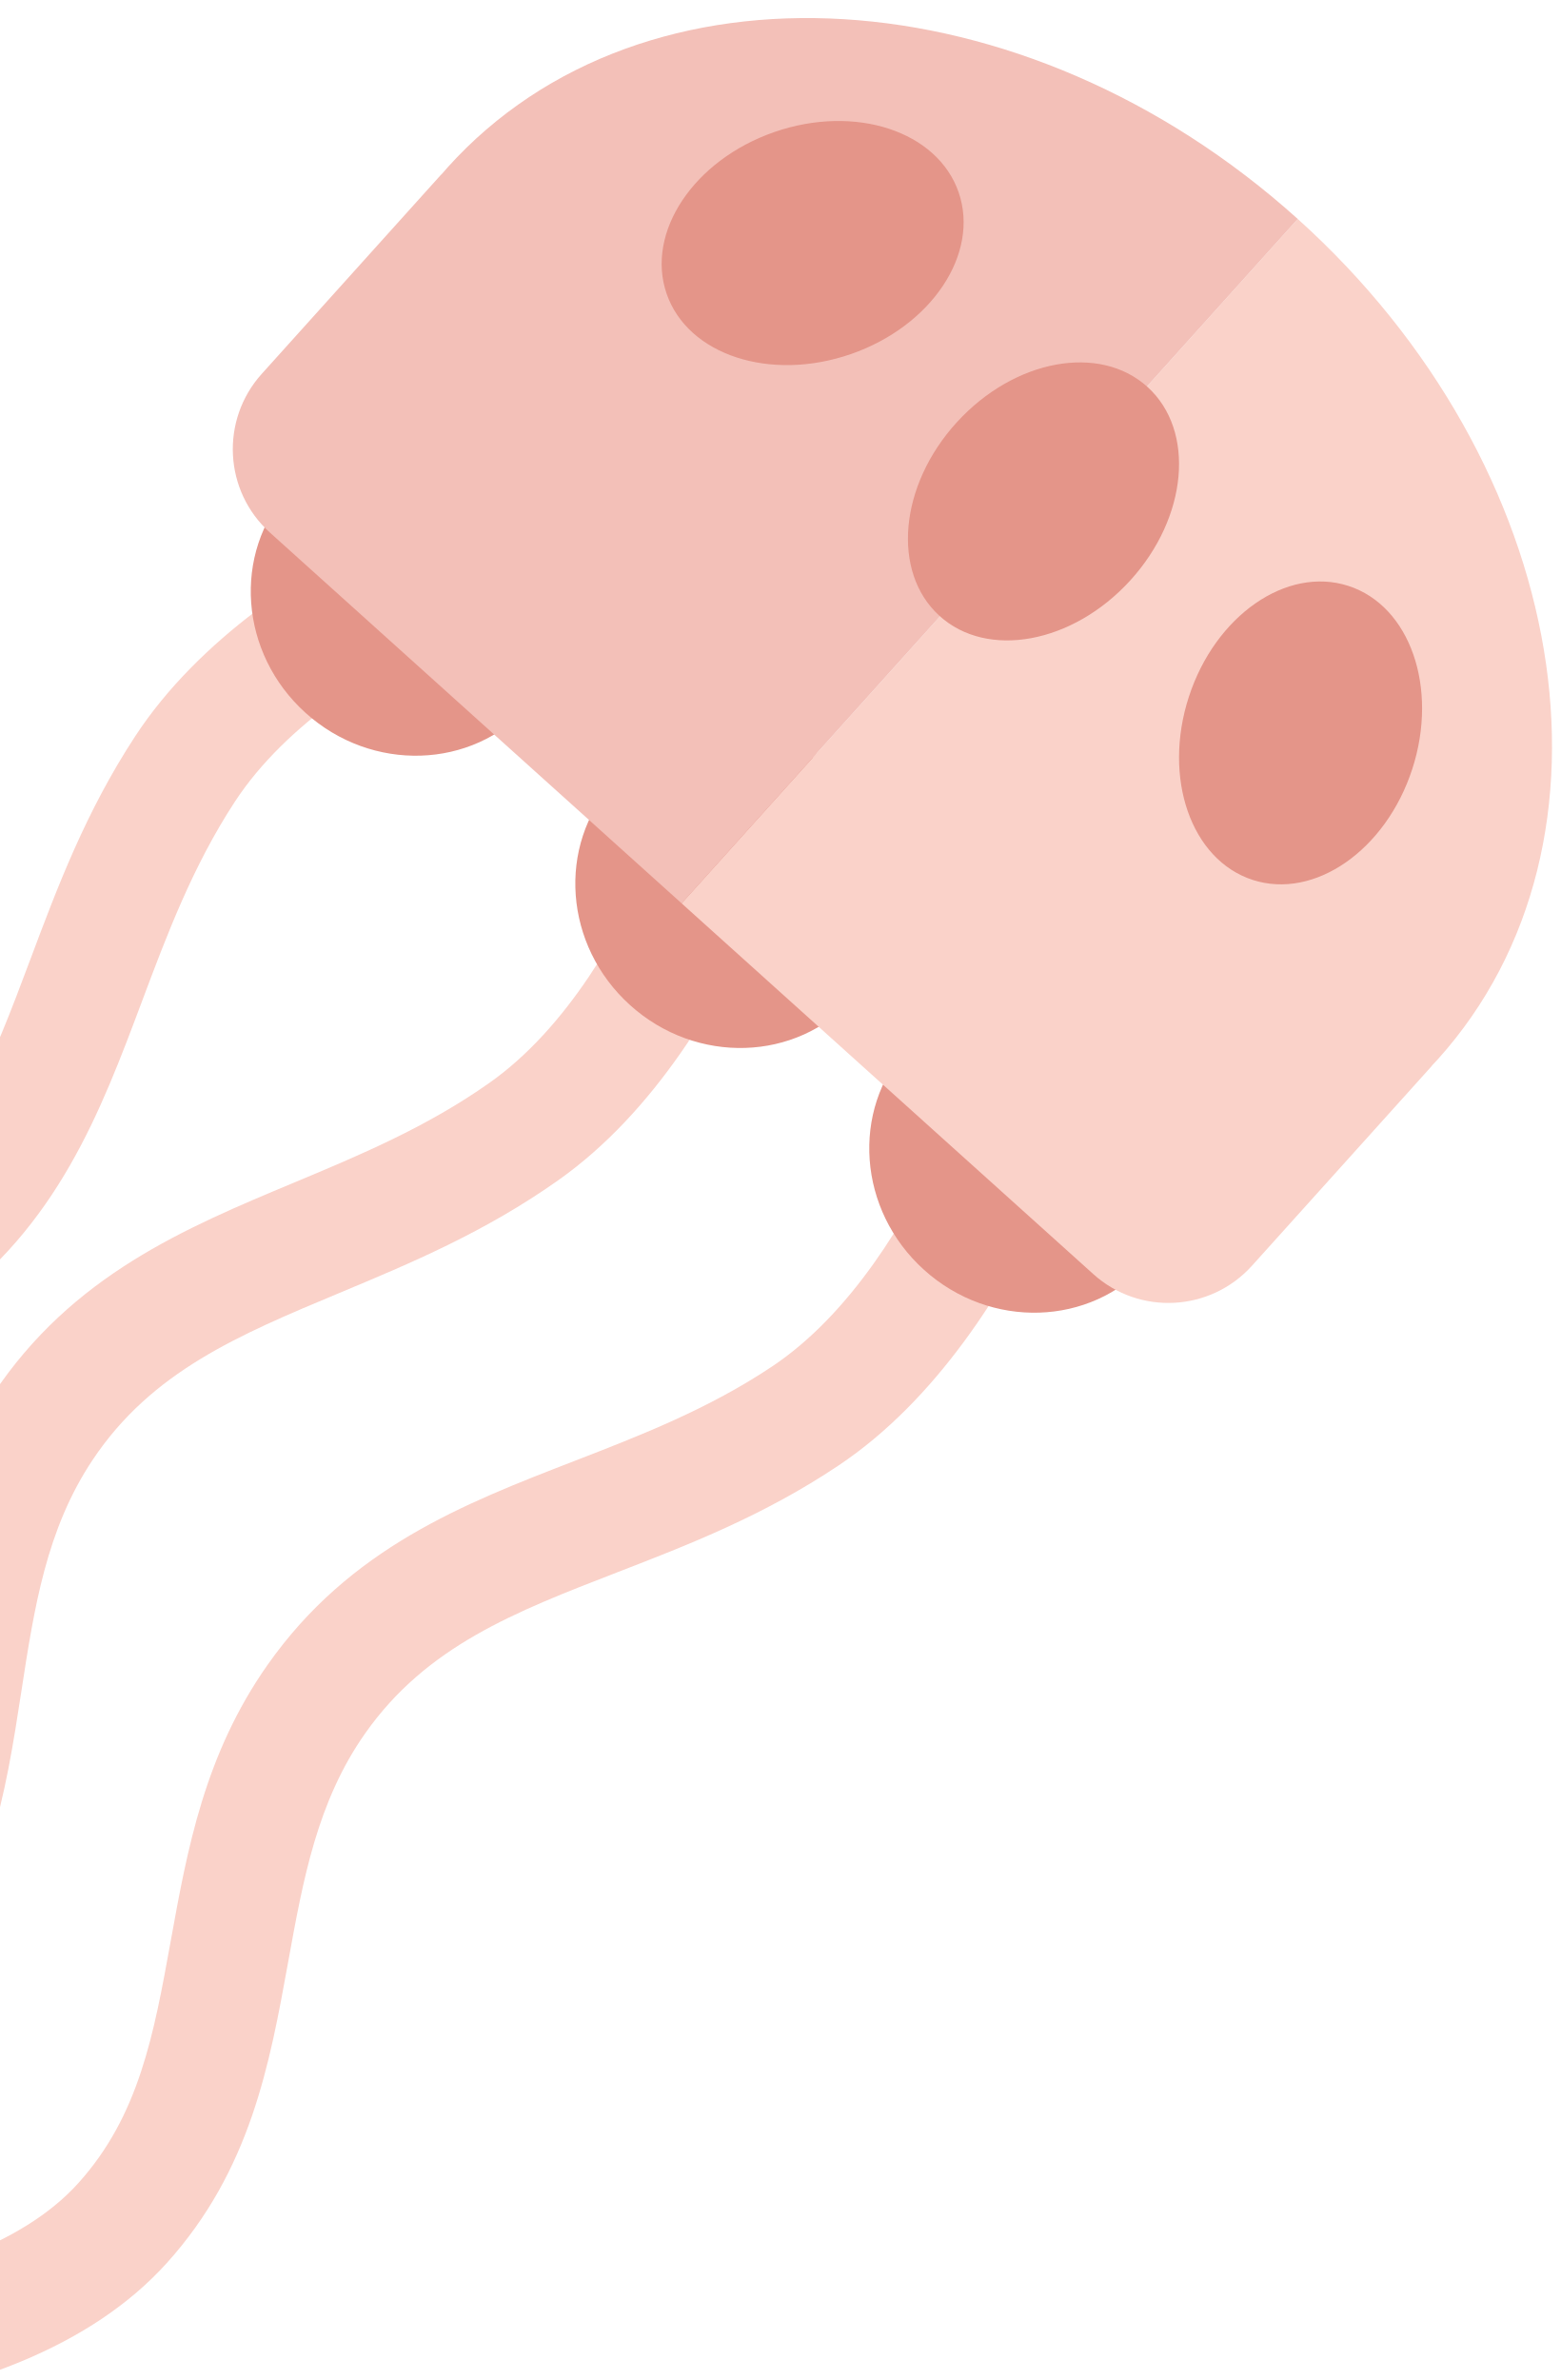
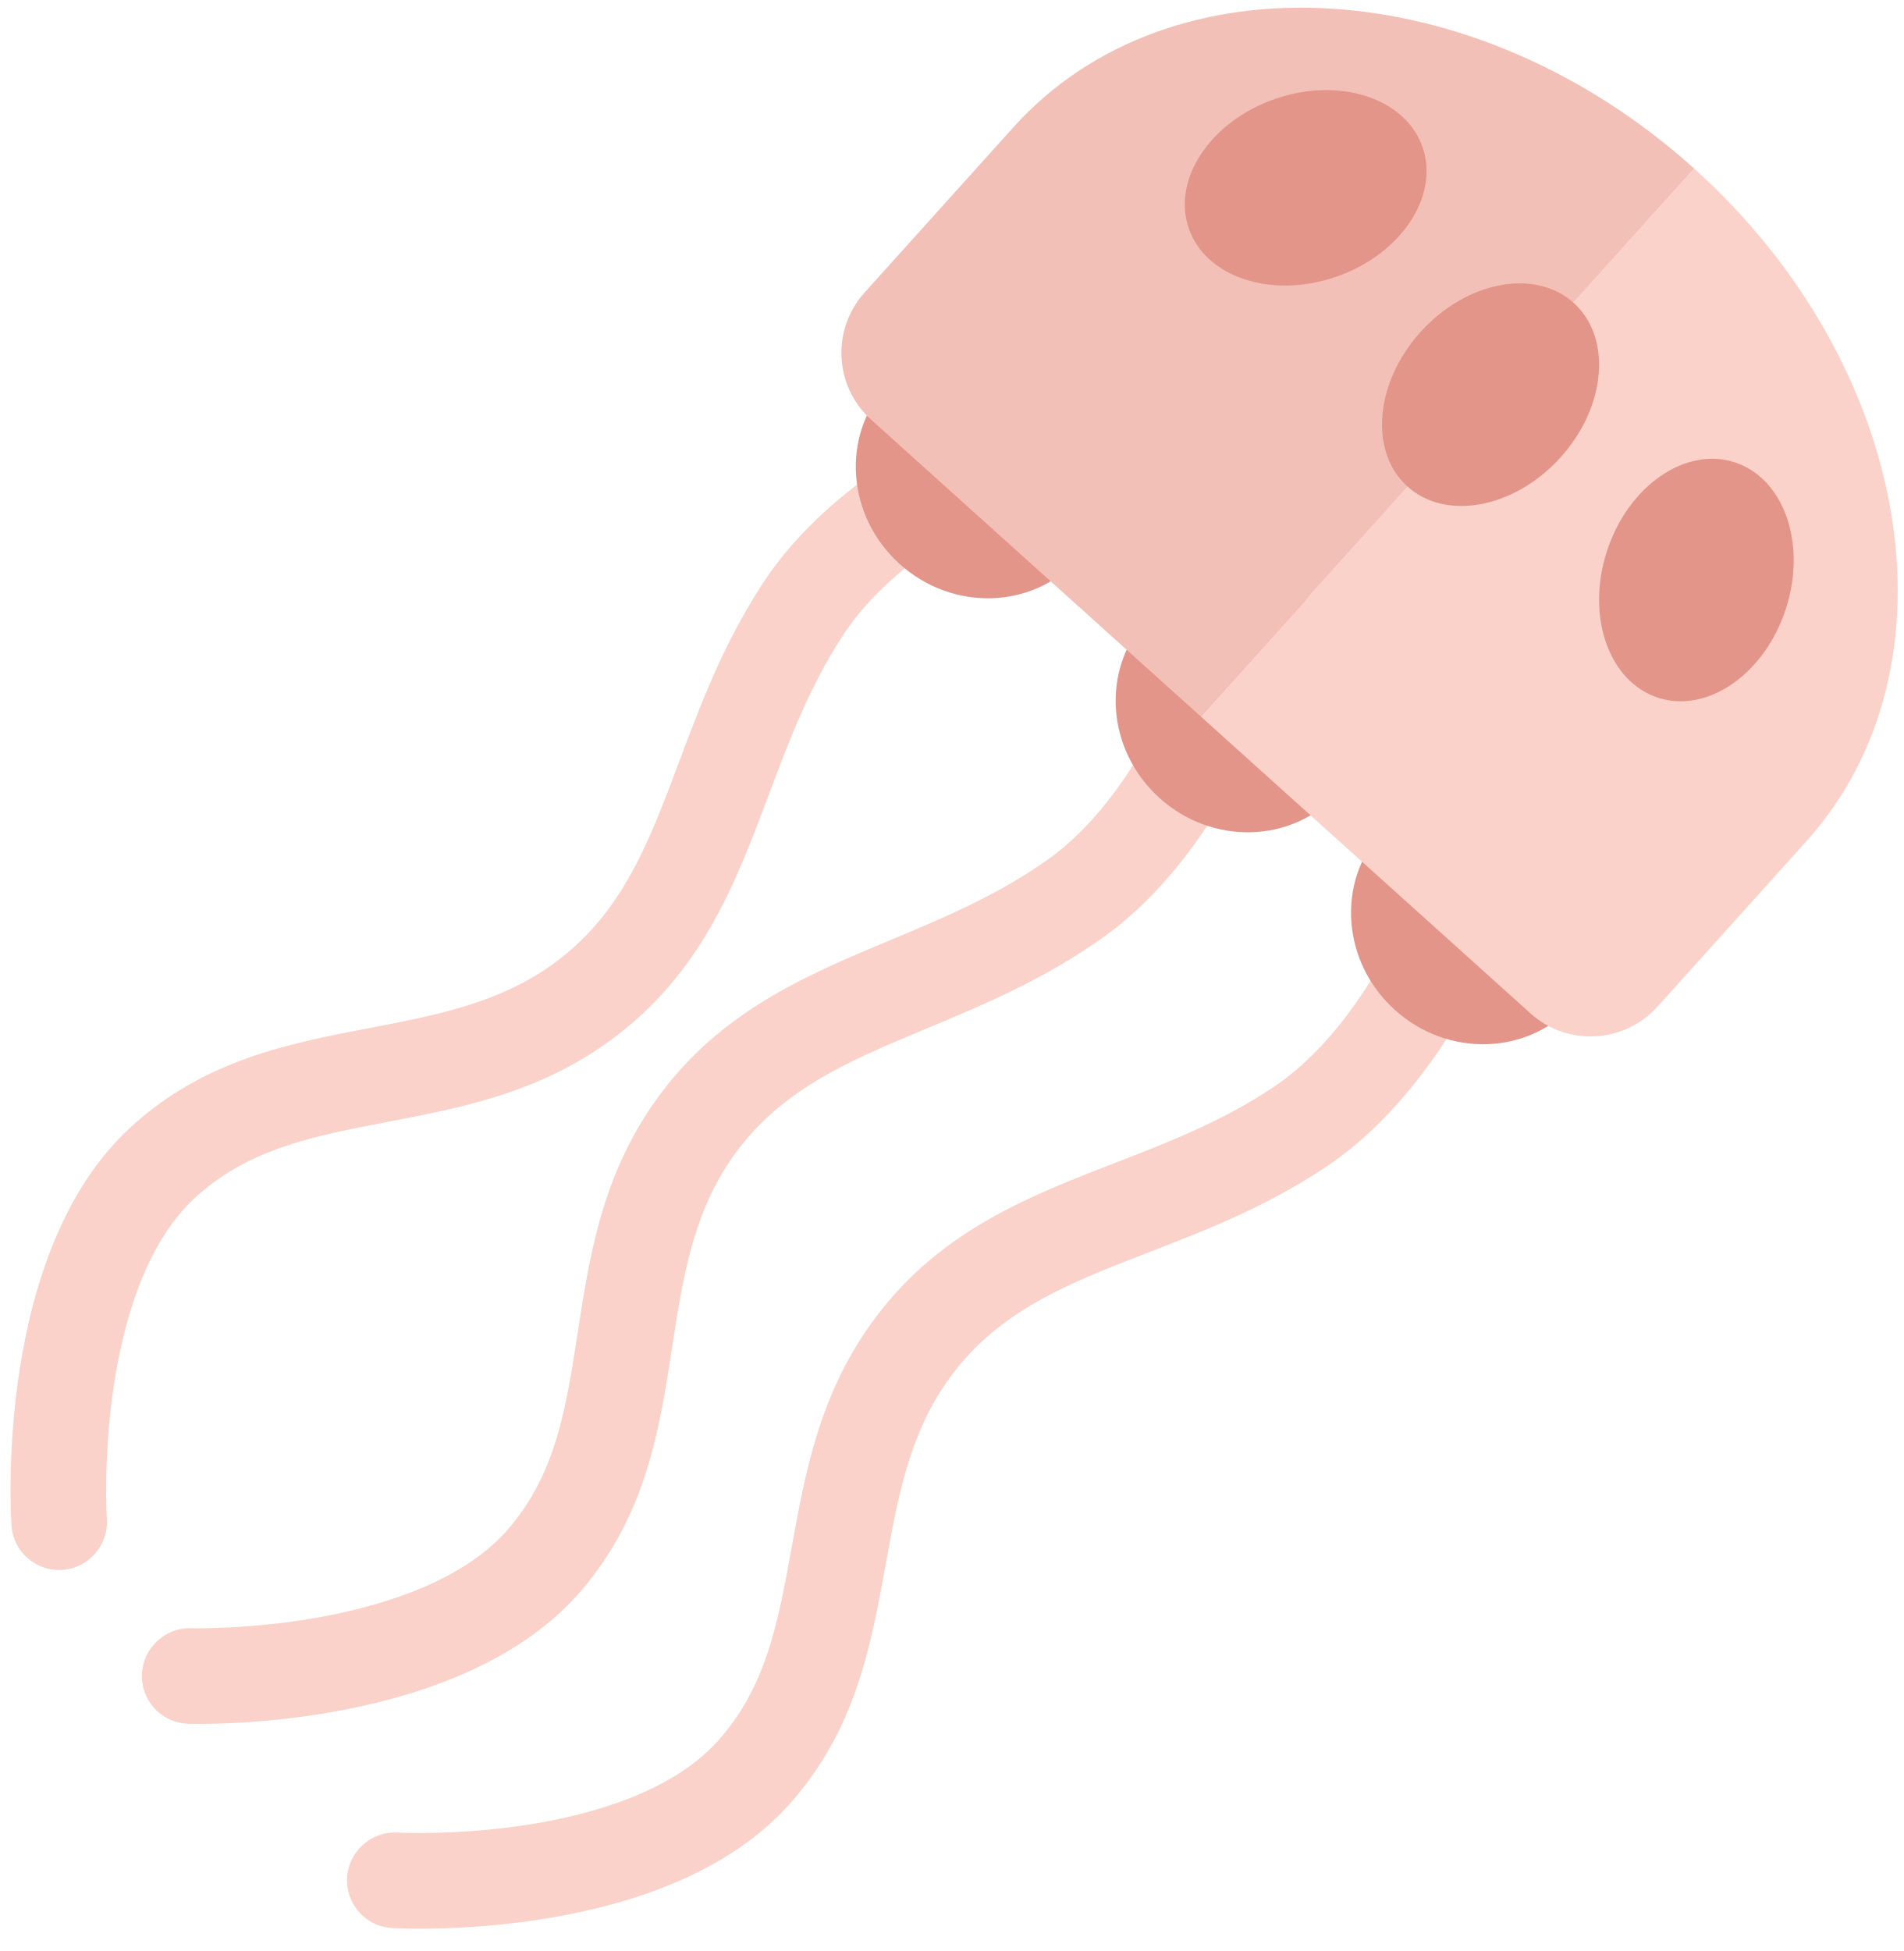
- <svg xmlns="http://www.w3.org/2000/svg" width="82px" height="125px" viewBox="0 0 82 125" version="1.1">
+ <svg xmlns="http://www.w3.org/2000/svg" width="80px" height="82px" viewBox="0 0 80 82" version="1.1">
  <defs />
  <g id="Page-1" stroke="none" stroke-width="1" fill="none" fill-rule="evenodd">
-     <g id="Desktop-HD-Copy" transform="translate(0, -3689)">
-       <g id="Page-1" transform="translate(20, 3754) rotate(42) translate(-20, -3754) translate(-15, 3682)">
-         <path d="M46.792,143.631 C45.872,143.631 44.962,143.227 44.343,142.452 C43.264,141.098 43.484,139.123 44.835,138.041 C44.862,138.018 47.877,135.578 50.825,131.956 C53.379,128.819 56.423,124.116 56.423,119.531 C56.423,114.76 54.152,111.088 51.522,106.836 C48.945,102.67 46.28,98.362 45.595,92.632 C44.705,85.19 47.598,79.471 50.396,73.941 C52.078,70.616 53.817,67.179 54.811,63.257 C57.235,53.687 50.469,40.617 50.401,40.487 C49.596,38.953 50.184,37.055 51.713,36.248 C53.242,35.441 55.134,36.027 55.941,37.559 C56.267,38.179 63.902,52.878 60.881,64.802 C59.717,69.398 57.818,73.15 55.982,76.779 C53.389,81.905 51.149,86.332 51.814,91.885 C52.334,96.235 54.525,99.778 56.845,103.529 C59.717,108.172 62.686,112.972 62.686,119.531 C62.686,131.637 49.314,142.488 48.745,142.944 C48.167,143.406 47.477,143.631 46.792,143.631" id="Fill-1" fill="#FAD2C9" />
-         <path d="M14.705,140.907 C13.922,140.907 13.138,140.614 12.53,140.025 C12.007,139.517 -0.285,127.452 0.854,115.399 C1.471,108.87 4.878,104.371 8.173,100.021 C10.836,96.506 13.351,93.185 14.279,88.904 C15.463,83.438 13.649,78.819 11.55,73.471 C10.063,69.685 8.526,65.769 7.799,61.085 C5.914,48.928 14.897,35.016 15.281,34.43 C16.229,32.98 18.169,32.574 19.616,33.525 C21.062,34.475 21.467,36.419 20.52,37.869 C20.399,38.055 12.478,50.388 13.988,60.121 C14.608,64.118 16.016,67.705 17.378,71.173 C19.643,76.943 21.986,82.91 20.399,90.235 C19.178,95.874 16.12,99.911 13.163,103.816 C10.145,107.8 7.538,111.241 7.089,115.991 C6.658,120.556 9.246,125.525 11.493,128.889 C14.087,132.774 16.859,135.488 16.887,135.515 C18.126,136.722 18.158,138.708 16.955,139.952 C16.34,140.587 15.523,140.907 14.705,140.907" id="Fill-3" fill="#FAD2C9" />
-         <path d="M27.824,142.674 C26.933,142.674 26.048,142.295 25.428,141.559 C24.313,140.234 24.481,138.254 25.804,137.136 C25.83,137.113 28.781,134.594 31.632,130.896 C34.102,127.692 37.022,122.911 36.901,118.327 C36.776,113.558 34.408,109.947 31.668,105.766 C28.983,101.669 26.206,97.433 25.37,91.723 C24.285,84.308 27.026,78.514 29.678,72.912 C31.272,69.544 32.92,66.062 33.81,62.116 C35.991,52.444 28.876,39.6 28.804,39.472 C27.957,37.96 28.492,36.047 30,35.198 C31.508,34.349 33.417,34.885 34.264,36.396 C34.607,37.007 42.625,51.5 39.919,63.5 C38.876,68.124 37.077,71.926 35.337,75.602 C32.879,80.794 30.757,85.279 31.567,90.812 C32.201,95.148 34.485,98.631 36.903,102.32 C39.895,106.885 42.989,111.605 43.162,118.162 C43.48,130.264 30.398,141.464 29.841,141.935 C29.254,142.431 28.537,142.674 27.824,142.674" id="Fill-5" fill="#FAD2C9" />
-         <path d="M22.106,46.039 C22.106,50.526 18.312,54.162 13.632,54.162 C8.952,54.162 5.158,50.526 5.158,46.039 C5.158,41.553 8.952,37.916 13.632,37.916 C18.312,37.916 22.106,41.553 22.106,46.039" id="Fill-7" fill="#E49589" />
-         <path d="M45.047,46.039 C45.047,50.526 41.253,54.162 36.573,54.162 C31.893,54.162 28.099,50.526 28.099,46.039 C28.099,41.553 31.893,37.916 36.573,37.916 C41.253,37.916 45.047,41.553 45.047,46.039" id="Fill-9" fill="#E49589" />
-         <path d="M65.825,46.039 C65.825,50.526 62.031,54.162 57.351,54.162 C52.671,54.162 48.877,50.526 48.877,46.039 C48.877,41.553 52.671,37.916 57.351,37.916 C62.031,37.916 65.825,41.553 65.825,46.039" id="Fill-11" fill="#E49589" />
-         <path d="M70,27.886 C70,12.489 54.33,0.009 35,0.009 L35,48.378 L58.726,48.378 L64.105,48.378 C67.361,48.378 70,45.733 70,42.47 L70,28.439 C70,28.395 69.994,28.351 69.993,28.307 C69.996,28.167 70,28.026 70,27.886" id="Fill-13" fill="#FAD2C9" />
-         <path d="M35,0.009 C15.67,0.009 0,12.489 0,27.886 C0,28.026 0.004,28.167 0.007,28.307 C0.006,28.351 0,28.395 0,28.439 L0,42.47 C0,45.733 2.639,48.378 5.895,48.378 L11.274,48.378 L35,48.378 L35,0.009 L35,0.009 Z" id="Fill-15" fill="#F3C0B8" />
-         <path d="M58.802,17.453 C60.626,21.55 59.583,25.998 56.474,27.388 C53.365,28.779 49.366,26.584 47.542,22.487 C45.718,18.39 46.76,13.942 49.87,12.552 C52.979,11.162 56.978,13.356 58.802,17.453" id="Fill-17" fill="#E49589" />
-         <path d="M41.165,20.007 C41.138,24.494 38.356,28.114 34.952,28.093 C31.547,28.072 28.808,24.419 28.836,19.933 C28.863,15.446 31.645,11.826 35.049,11.847 C38.454,11.867 41.192,15.521 41.165,20.007" id="Fill-19" fill="#E49589" />
-         <path d="M22.305,20.988 C20.14,24.915 15.97,26.761 12.989,25.111 C10.009,23.461 9.348,18.939 11.513,15.013 C13.678,11.086 17.848,9.24 20.828,10.89 C23.809,12.541 24.47,17.062 22.305,20.988" id="Fill-21" fill="#E49589" />
+     <g id="Desktop-HD-Copy" transform="translate(-489, -3594)">
+       <g id="Page-1" transform="translate(529.3459, 3635.362) rotate(42) translate(-529.3459, -3635.362) translate(506.9207, 3589.23)">
+         <path d="M29.98,92.027 C29.391,92.027 28.808,91.768 28.411,91.272 C27.72,90.404 27.861,89.139 28.726,88.445 C28.744,88.431 30.676,86.867 32.564,84.547 C34.201,82.537 36.151,79.524 36.151,76.586 C36.151,73.529 34.696,71.176 33.011,68.452 C31.36,65.782 29.653,63.022 29.214,59.351 C28.643,54.583 30.497,50.919 32.29,47.375 C33.367,45.245 34.481,43.043 35.118,40.53 C36.672,34.398 32.336,26.024 32.293,25.94 C31.777,24.958 32.154,23.742 33.133,23.225 C34.113,22.708 35.325,23.083 35.842,24.065 C36.052,24.462 40.943,33.88 39.007,41.52 C38.262,44.464 37.045,46.869 35.869,49.194 C34.207,52.478 32.772,55.314 33.198,58.872 C33.531,61.66 34.935,63.93 36.422,66.333 C38.262,69.308 40.164,72.384 40.164,76.586 C40.164,84.343 31.596,91.295 31.232,91.587 C30.862,91.883 30.419,92.027 29.98,92.027" id="Fill-1" fill="#FAD2C9" />
+         <path d="M9.422,90.282 C8.92,90.282 8.418,90.094 8.028,89.717 C7.693,89.391 -0.183,81.661 0.547,73.938 C0.942,69.755 3.126,66.873 5.237,64.085 C6.943,61.833 8.554,59.706 9.149,56.962 C9.907,53.46 8.745,50.501 7.4,47.074 C6.447,44.648 5.463,42.14 4.997,39.138 C3.789,31.349 9.545,22.435 9.791,22.06 C10.398,21.131 11.641,20.871 12.569,21.48 C13.495,22.089 13.754,23.335 13.147,24.263 C13.07,24.382 7.995,32.285 8.963,38.52 C9.36,41.082 10.262,43.38 11.134,45.602 C12.586,49.299 14.087,53.122 13.07,57.815 C12.288,61.429 10.328,64.015 8.434,66.517 C6.5,69.07 4.83,71.274 4.542,74.317 C4.266,77.242 5.924,80.426 7.364,82.582 C9.026,85.071 10.802,86.81 10.82,86.827 C11.614,87.6 11.634,88.873 10.863,89.67 C10.47,90.077 9.946,90.282 9.422,90.282" id="Fill-3" fill="#FAD2C9" />
+         <path d="M17.827,91.414 C17.256,91.414 16.689,91.171 16.292,90.699 C15.578,89.85 15.686,88.582 16.533,87.866 C16.55,87.851 18.44,86.237 20.267,83.867 C21.85,81.815 23.721,78.751 23.643,75.814 C23.563,72.759 22.046,70.445 20.29,67.766 C18.57,65.141 16.79,62.427 16.255,58.769 C15.56,54.018 17.316,50.306 19.015,46.716 C20.036,44.558 21.093,42.327 21.663,39.799 C23.06,33.602 18.502,25.373 18.455,25.29 C17.912,24.322 18.255,23.096 19.222,22.552 C20.187,22.008 21.411,22.352 21.954,23.32 C22.173,23.711 27.311,32.997 25.577,40.685 C24.909,43.649 23.756,46.084 22.641,48.44 C21.066,51.767 19.706,54.64 20.225,58.185 C20.632,60.963 22.095,63.195 23.645,65.558 C25.562,68.483 27.544,71.508 27.655,75.708 C27.859,83.463 19.477,90.639 19.12,90.94 C18.743,91.258 18.284,91.414 17.827,91.414" id="Fill-5" fill="#FAD2C9" />
+         <path d="M14.164,29.498 C14.164,32.373 11.733,34.703 8.734,34.703 C5.736,34.703 3.305,32.373 3.305,29.498 C3.305,26.624 5.736,24.294 8.734,24.294 C11.733,24.294 14.164,26.624 14.164,29.498" id="Fill-7" fill="#E49589" />
+         <path d="M28.862,29.498 C28.862,32.373 26.431,34.703 23.433,34.703 C20.434,34.703 18.004,32.373 18.004,29.498 C18.004,26.624 20.434,24.294 23.433,24.294 C26.431,24.294 28.862,26.624 28.862,29.498" id="Fill-9" fill="#E49589" />
+         <path d="M42.175,29.498 C42.175,32.373 39.744,34.703 36.746,34.703 C33.748,34.703 31.317,32.373 31.317,29.498 C31.317,26.624 33.748,24.294 36.746,24.294 C39.744,24.294 42.175,26.624 42.175,29.498" id="Fill-11" fill="#E49589" />
+         <path d="M44.85,17.867 C44.85,8.002 34.81,0.006 22.425,0.006 L22.425,30.997 L37.627,30.997 L41.073,30.997 C43.159,30.997 44.85,29.302 44.85,27.211 L44.85,18.222 C44.85,18.193 44.847,18.165 44.846,18.137 C44.848,18.047 44.85,17.957 44.85,17.867" id="Fill-13" fill="#FAD2C9" />
+         <path d="M22.425,0.006 C10.04,0.006 0,8.002 0,17.867 C0,17.957 0.003,18.047 0.004,18.137 C0.004,18.165 0,18.193 0,18.222 L0,27.211 C0,29.302 1.691,30.997 3.777,30.997 L7.224,30.997 L22.425,30.997 L22.425,0.006 L22.425,0.006 Z" id="Fill-15" fill="#F3C0B8" />
+         <path d="M37.675,11.182 C38.844,13.808 38.176,16.658 36.184,17.548 C34.192,18.439 31.63,17.033 30.461,14.408 C29.292,11.783 29.96,8.933 31.952,8.042 C33.945,7.151 36.507,8.557 37.675,11.182" id="Fill-17" fill="#E49589" />
+         <path d="M26.375,12.819 C26.358,15.694 24.575,18.013 22.394,18 C20.213,17.986 18.458,15.646 18.476,12.771 C18.493,9.897 20.275,7.577 22.456,7.59 C24.638,7.604 26.393,9.945 26.375,12.819" id="Fill-19" fill="#E49589" />
+         <path d="M14.291,13.448 C12.904,15.964 10.232,17.146 8.322,16.089 C6.413,15.032 5.989,12.135 7.376,9.619 C8.764,7.103 11.436,5.921 13.345,6.978 C15.255,8.035 15.678,10.932 14.291,13.448" id="Fill-21" fill="#E49589" />
      </g>
    </g>
  </g>
</svg>
